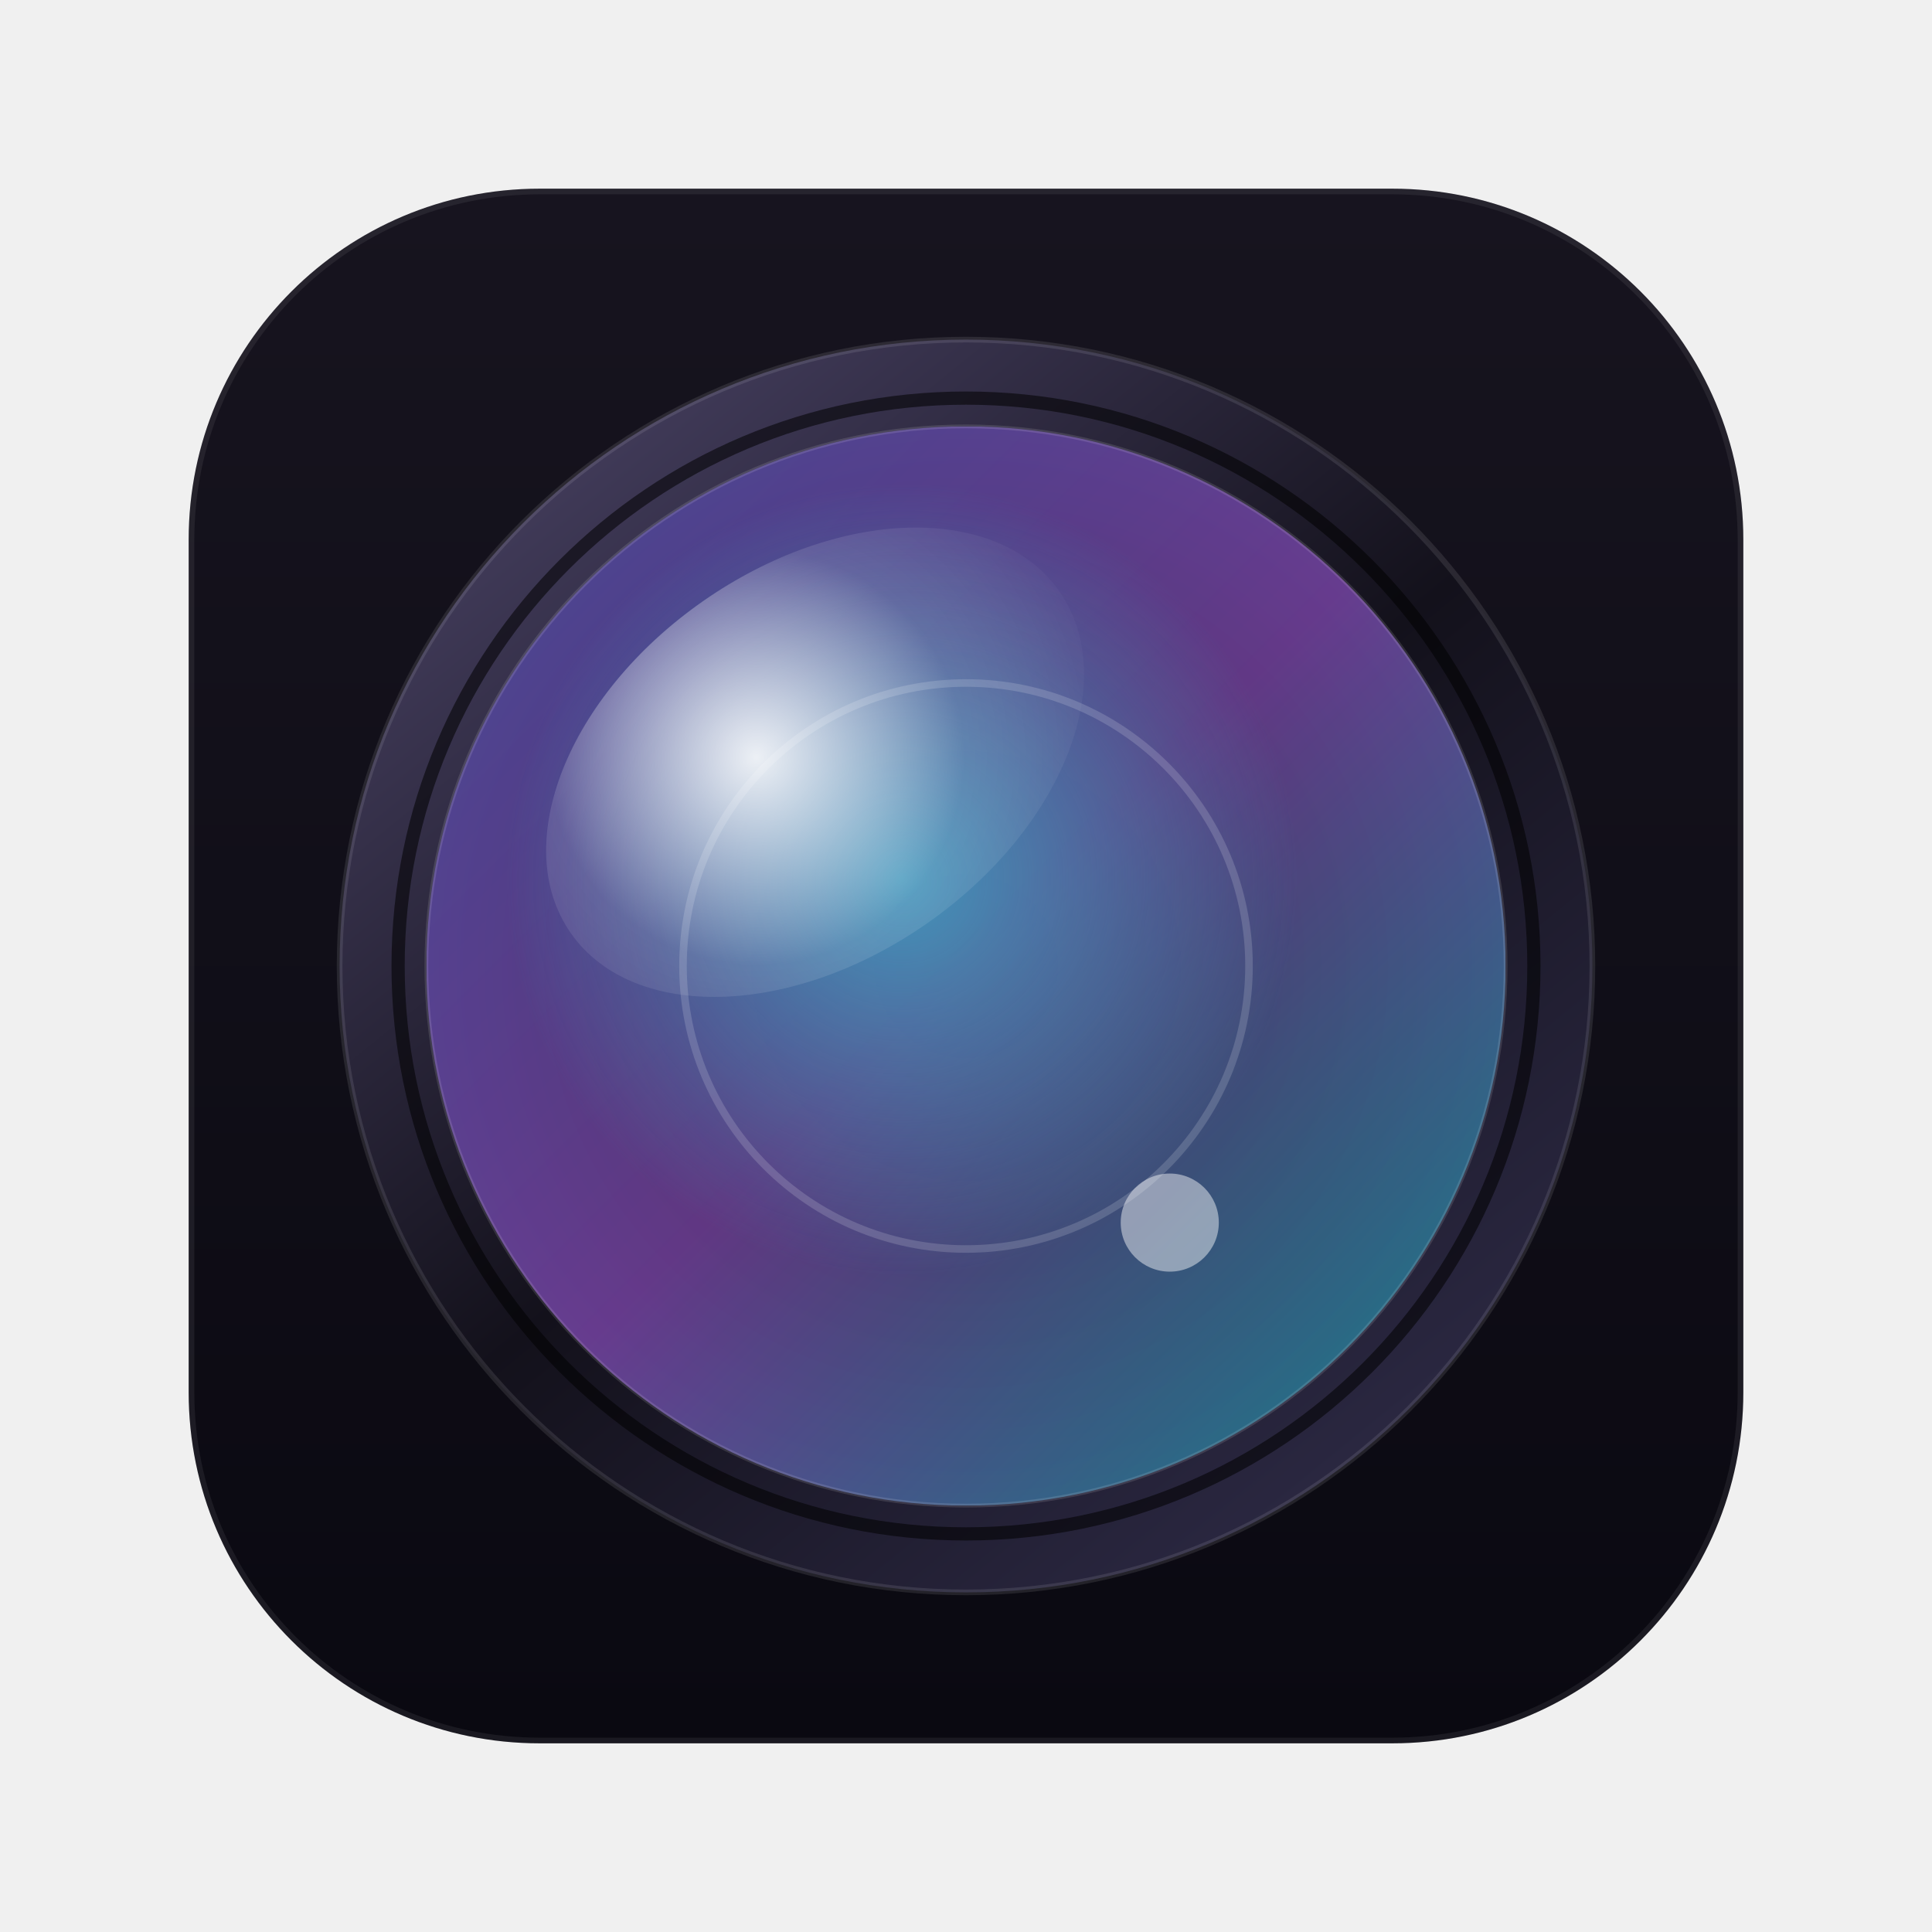
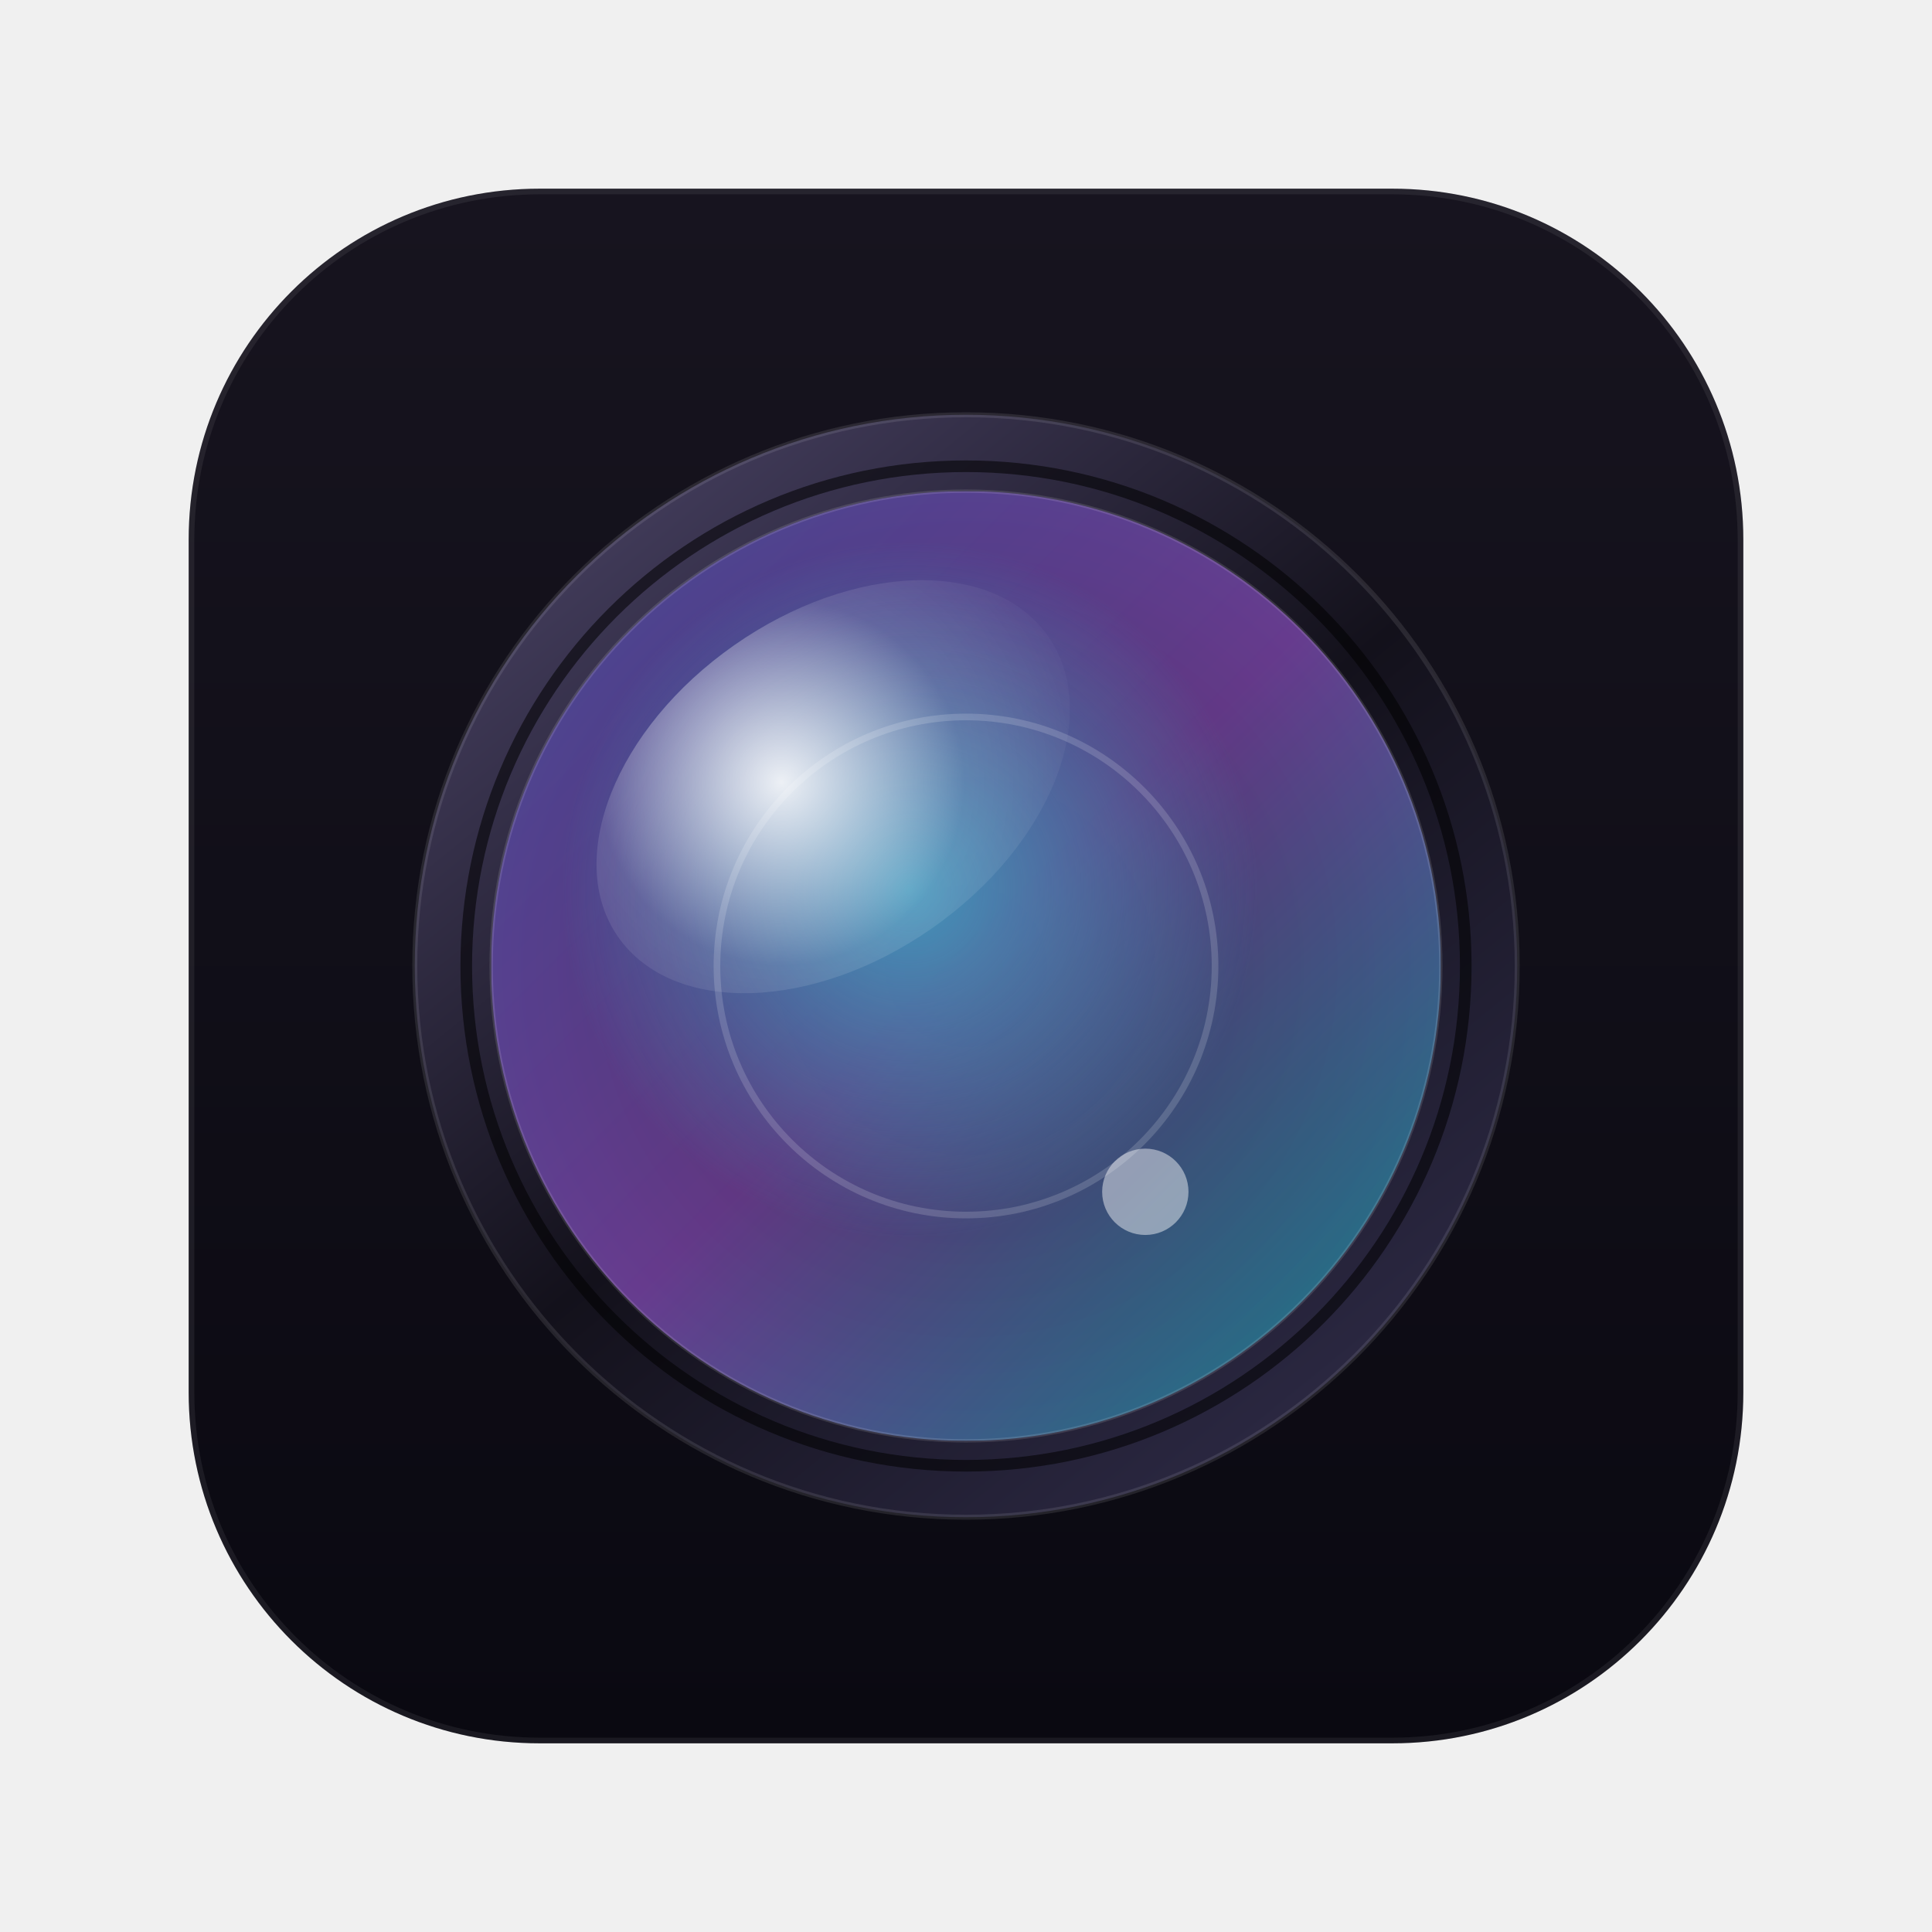
<svg xmlns="http://www.w3.org/2000/svg" width="1024" height="1024" viewBox="0 0 1024 1024" fill="none">
  <defs>
    <linearGradient id="bg" x1="512" y1="100" x2="512" y2="924" gradientUnits="userSpaceOnUse">
      <stop stop-color="#17141f" />
      <stop offset="1" stop-color="#0a0911" />
    </linearGradient>
    <linearGradient id="barrel" x1="300" y1="250" x2="730" y2="780" gradientUnits="userSpaceOnUse">
      <stop stop-color="#403a58" />
      <stop offset="0.5" stop-color="#13111b" />
      <stop offset="1" stop-color="#2b2842" />
    </linearGradient>
    <radialGradient id="glass" cx="512" cy="512" r="296" gradientUnits="userSpaceOnUse">
      <stop offset="0" stop-color="#050509" />
      <stop offset="0.55" stop-color="#0a0a14" />
      <stop offset="1" stop-color="#1c1636" />
    </radialGradient>
    <linearGradient id="coat" x1="300" y1="300" x2="724" y2="724" gradientUnits="userSpaceOnUse">
      <stop stop-color="#8b7bff" />
      <stop offset="0.5" stop-color="#c46bff" />
      <stop offset="1" stop-color="#36d6e7" />
    </linearGradient>
    <radialGradient id="core" cx="478" cy="466" r="210" gradientUnits="userSpaceOnUse">
      <stop offset="0" stop-color="#36d6e7" stop-opacity="0.6" />
      <stop offset="1" stop-color="#36d6e7" stop-opacity="0" />
    </radialGradient>
    <radialGradient id="spec" cx="408" cy="384" r="200" gradientUnits="userSpaceOnUse">
      <stop offset="0" stop-color="#ffffff" stop-opacity="0.9" />
      <stop offset="0.55" stop-color="#ffffff" stop-opacity="0.12" />
      <stop offset="1" stop-color="#ffffff" stop-opacity="0" />
    </radialGradient>
    <clipPath id="g">
      <circle cx="512" cy="512" r="286" />
    </clipPath>
  </defs>
  <rect x="100" y="100" width="824" height="824" rx="186" fill="url(#bg)" />
-   <circle cx="512" cy="512" r="332" fill="url(#barrel)" />
-   <circle cx="512" cy="512" r="332" fill="none" stroke="#ffffff" stroke-opacity="0.10" stroke-width="3" />
-   <circle cx="512" cy="512" r="301" fill="none" stroke="#000000" stroke-opacity="0.55" stroke-width="7" />
-   <circle cx="512" cy="512" r="286" fill="url(#glass)" />
-   <g clip-path="url(#g)">
-     <rect x="226" y="226" width="572" height="572" fill="url(#coat)" opacity="0.45" />
-     <circle cx="478" cy="466" r="220" fill="url(#core)" />
-     <circle cx="512" cy="512" r="150" fill="none" stroke="#ffffff" stroke-opacity="0.16" stroke-width="4" />
-     <ellipse cx="432" cy="404" rx="158" ry="104" transform="rotate(-35 432 404)" fill="url(#spec)" />
-     <circle cx="620" cy="648" r="26" fill="#ffffff" opacity="0.45" />
+   <g transform="translate(512 512) scale(0.88) translate(-512 -512)">
+     <circle cx="512" cy="512" r="332" fill="url(#barrel)" />
+     <circle cx="512" cy="512" r="332" fill="none" stroke="#ffffff" stroke-opacity="0.10" stroke-width="3" />
+     <circle cx="512" cy="512" r="301" fill="none" stroke="#000000" stroke-opacity="0.55" stroke-width="7" />
+     <circle cx="512" cy="512" r="286" fill="url(#glass)" />
+     <g clip-path="url(#g)">
+       <rect x="226" y="226" width="572" height="572" fill="url(#coat)" opacity="0.45" />
+       <circle cx="478" cy="466" r="220" fill="url(#core)" />
+       <circle cx="512" cy="512" r="150" fill="none" stroke="#ffffff" stroke-opacity="0.16" stroke-width="4" />
+       <ellipse cx="432" cy="404" rx="158" ry="104" transform="rotate(-35 432 404)" fill="url(#spec)" />
+       <circle cx="620" cy="648" r="26" fill="#ffffff" opacity="0.45" />
+     </g>
+     <circle cx="512" cy="512" r="286" fill="none" stroke="#ffffff" stroke-opacity="0.12" stroke-width="2" />
  </g>
-   <circle cx="512" cy="512" r="286" fill="none" stroke="#ffffff" stroke-opacity="0.12" stroke-width="2" />
  <rect x="101.5" y="101.5" width="821" height="821" rx="184.5" stroke="#ffffff" stroke-opacity="0.07" stroke-width="3" />
</svg>
